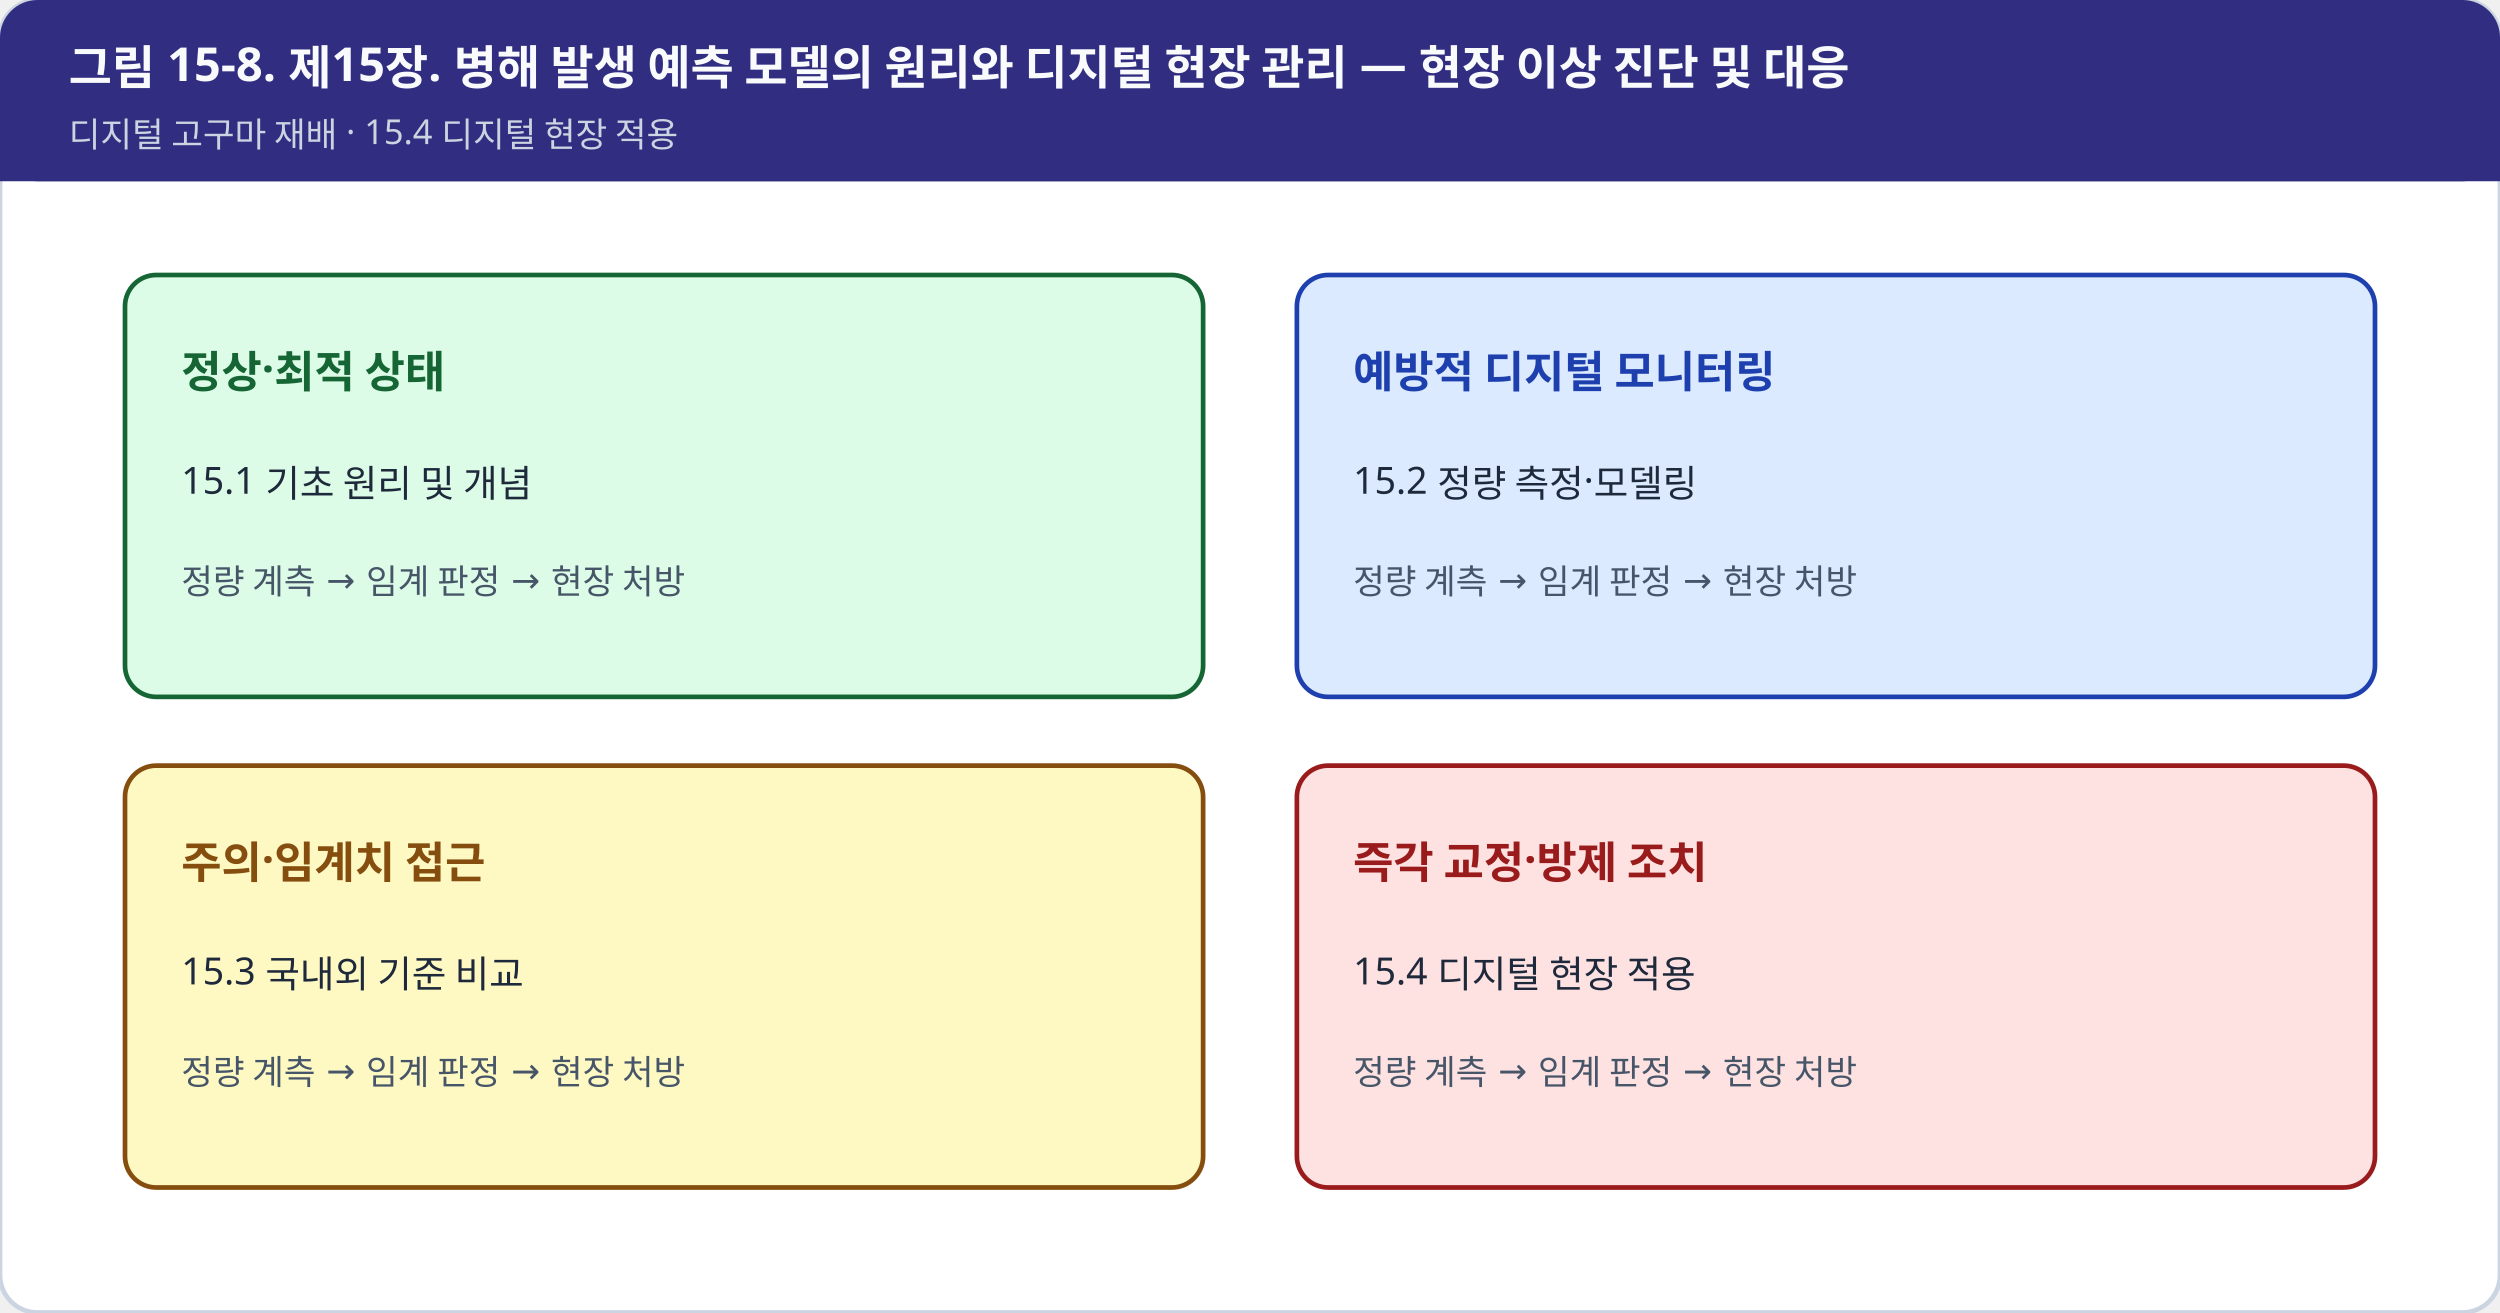
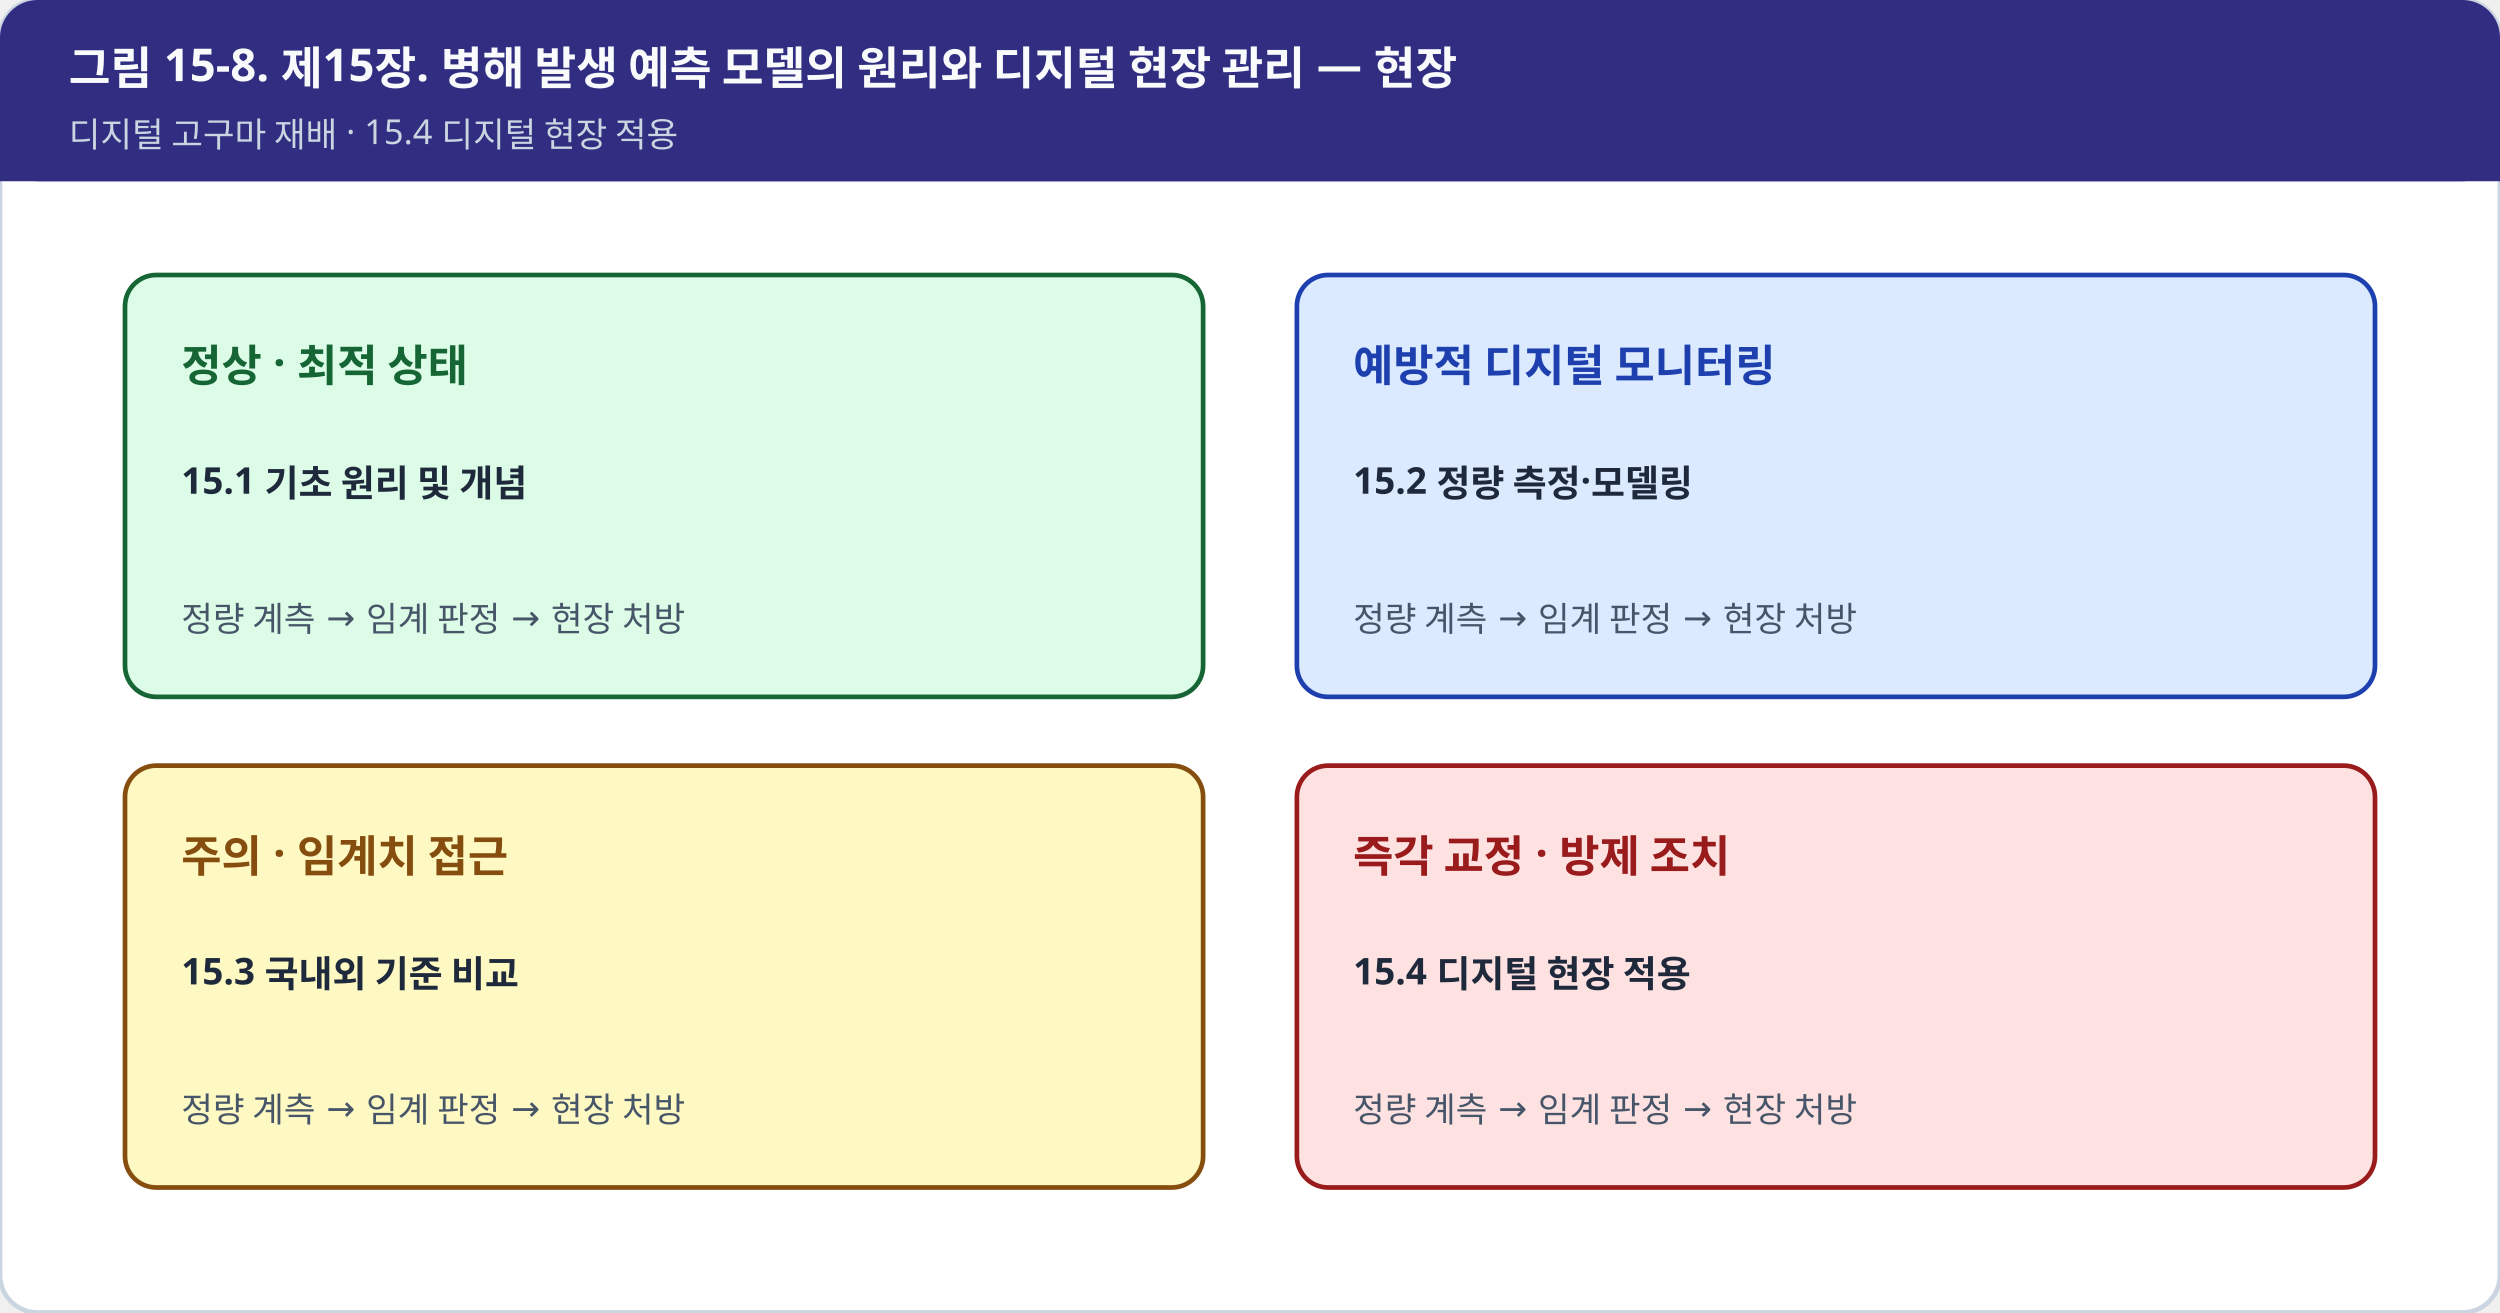
<svg xmlns="http://www.w3.org/2000/svg" viewBox="0 0 800 420" width="800" height="420" style="background:#ffffff;font-family:'Malgun Gothic', 'Apple SD Gothic Neo', 'Noto Sans KR', sans-serif;">
  <rect x="0" y="0" width="800" height="420" rx="12" fill="#ffffff" stroke="#cbd5e1" stroke-width="1.5" />
  <rect x="0" y="0" width="800" height="58" rx="12" fill="#312e81" />
  <rect x="0" y="42" width="800" height="16" fill="#312e81" />
-   <text x="22" y="27" font-size="15" font-weight="700" fill="#f8fafc">그림 15-8. 제15장. 병해 발생 예측 모델의 원리와 디지털 현장 관리 — 현장 이상 진단 및 대응 </text>
+   <text x="22" y="27" font-size="14.5" font-weight="700" fill="#f8fafc">그림 15-8. 제15장. 병해 발생 예측 모델의 원리와 디지털 현장 관리 — 현장</text>
  <text x="22" y="47" font-size="11" fill="#cbd5e1">디지털 고구마 재배 · 15.4 디지털 현장 적용</text>
  <rect x="40" y="88" width="345" height="135" rx="10" fill="#dcfce7" stroke="#166534" stroke-width="1.5" />
-   <text x="58" y="124" font-size="14" font-weight="700" fill="#166534">정상·최적 상태</text>
-   <text x="58" y="158" font-size="12" fill="#1e293b">15.1 기초 원리 및 개념</text>
-   <text x="58" y="190" font-size="11" fill="#475569">정량 계측 → 임계 판정 → 현장 처방</text>
+   <text x="58" y="122" font-size="14" font-weight="700" fill="#166534">정상 · 최적 상태</text>
+   <text text-anchor="start" font-size="11.8" font-weight="600" fill="#1e293b">
+     <tspan x="58" y="158.0">15.1 기초 원리 및 개념</tspan>
+   </text>
+   <text x="58" y="202" font-size="11" fill="#475569">정량 계측 → 임계 판정 → 현장 처방</text>
  <rect x="415" y="88" width="345" height="135" rx="10" fill="#dbeafe" stroke="#1e40af" stroke-width="1.5" />
-   <text x="433" y="124" font-size="14" font-weight="700" fill="#1e40af">예방적 디지털 모니터링</text>
-   <text x="433" y="158" font-size="12" fill="#1e293b">15.2 정량 측정·모델링</text>
-   <text x="433" y="190" font-size="11" fill="#475569">정량 계측 → 임계 판정 → 현장 처방</text>
+   <text x="433" y="122" font-size="14" font-weight="700" fill="#1e40af">예방적 디지털 모니터링</text>
+   <text text-anchor="start" font-size="11.8" font-weight="600" fill="#1e293b">
+     <tspan x="433" y="158.0">15.2 정량 측정·모델링</tspan>
+   </text>
+   <text x="433" y="202" font-size="11" fill="#475569">정량 계측 → 임계 판정 → 현장 처방</text>
  <rect x="40" y="245" width="345" height="135" rx="10" fill="#fef9c3" stroke="#854d0e" stroke-width="1.5" />
-   <text x="58" y="281" font-size="14" font-weight="700" fill="#854d0e">주의·임계치 접근</text>
-   <text x="58" y="315" font-size="12" fill="#1e293b">15.3 국내외 기준 비교</text>
-   <text x="58" y="347" font-size="11" fill="#475569">정량 계측 → 임계 판정 → 현장 처방</text>
+   <text x="58" y="279" font-size="14" font-weight="700" fill="#854d0e">주의 · 임계치 접근</text>
+   <text text-anchor="start" font-size="11.8" font-weight="600" fill="#1e293b">
+     <tspan x="58" y="315.0">15.3 국내외 기준 비교</tspan>
+   </text>
+   <text x="58" y="359" font-size="11" fill="#475569">정량 계측 → 임계 판정 → 현장 처방</text>
  <rect x="415" y="245" width="345" height="135" rx="10" fill="#fee2e2" stroke="#991b1b" stroke-width="1.5" />
-   <text x="433" y="281" font-size="14" font-weight="700" fill="#991b1b">즉각 교정·방제 조치</text>
-   <text x="433" y="315" font-size="12" fill="#1e293b">15.4 디지털 현장 적용</text>
-   <text x="433" y="347" font-size="11" fill="#475569">정량 계측 → 임계 판정 → 현장 처방</text>
+   <text x="433" y="279" font-size="14" font-weight="700" fill="#991b1b">즉각 교정 · 방제 조치</text>
+   <text text-anchor="start" font-size="11.8" font-weight="600" fill="#1e293b">
+     <tspan x="433" y="315.0">15.4 디지털 현장 적용</tspan>
+   </text>
+   <text x="433" y="359" font-size="11" fill="#475569">정량 계측 → 임계 판정 → 현장 처방</text>
</svg>
